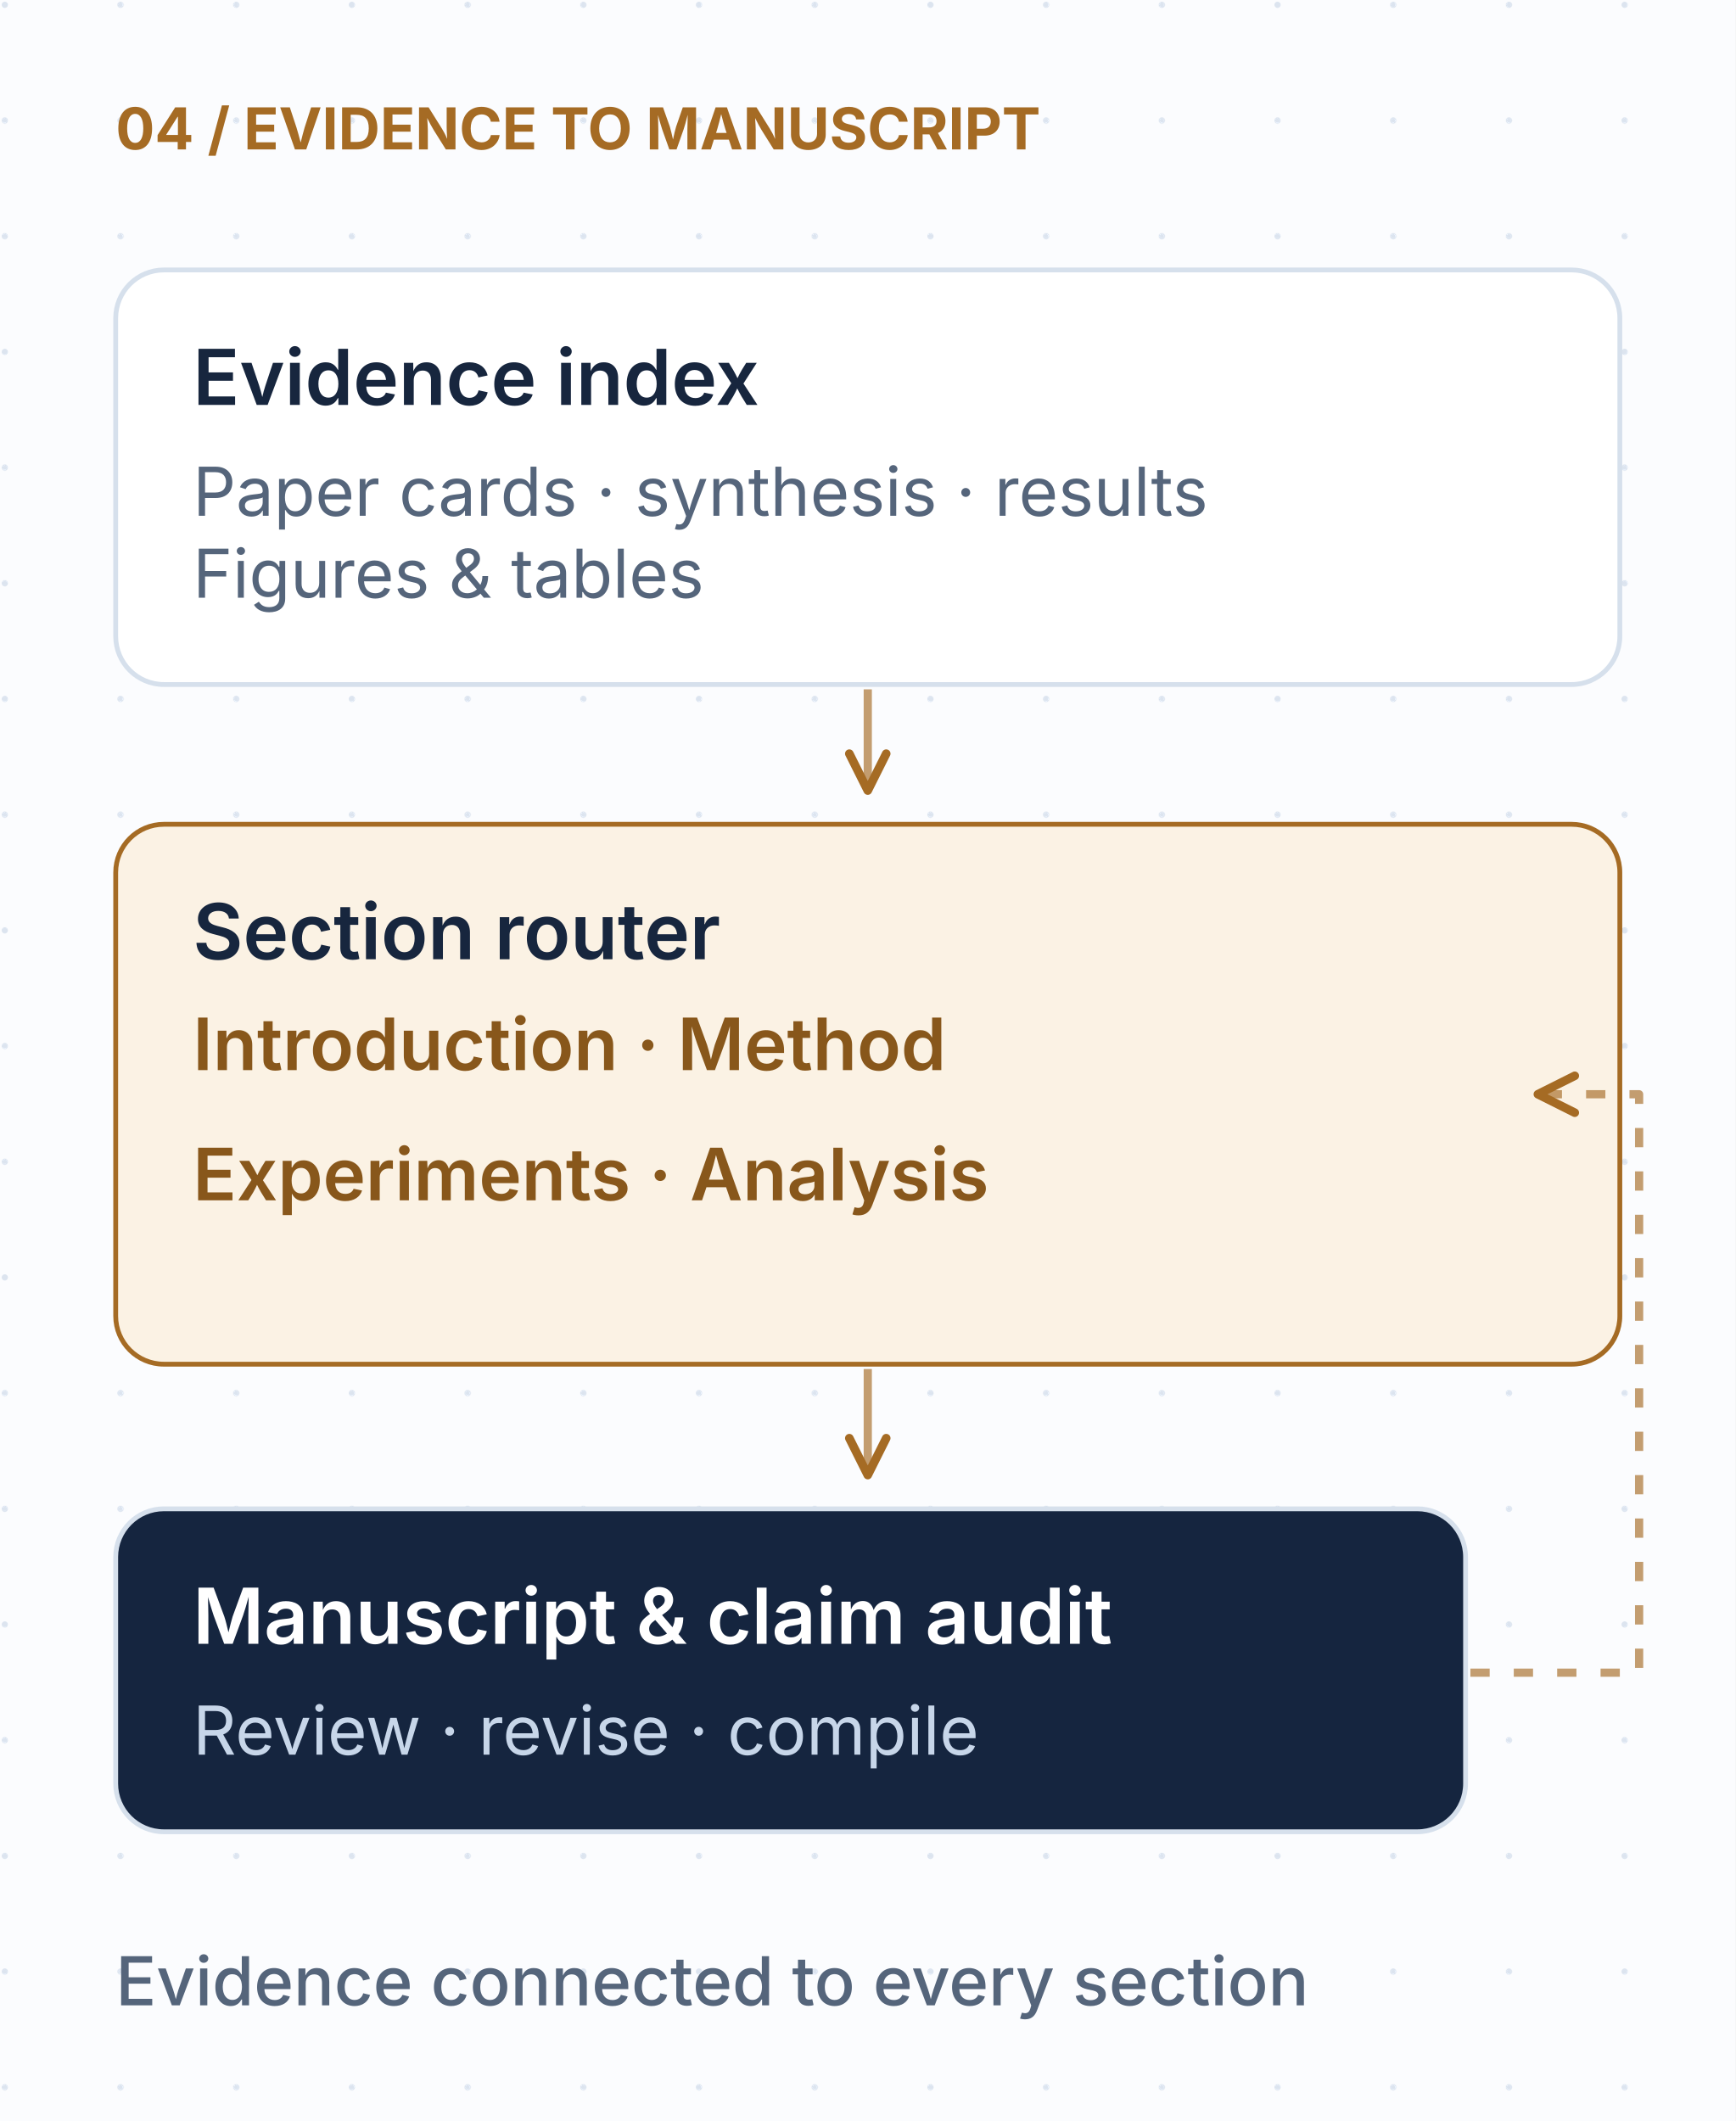
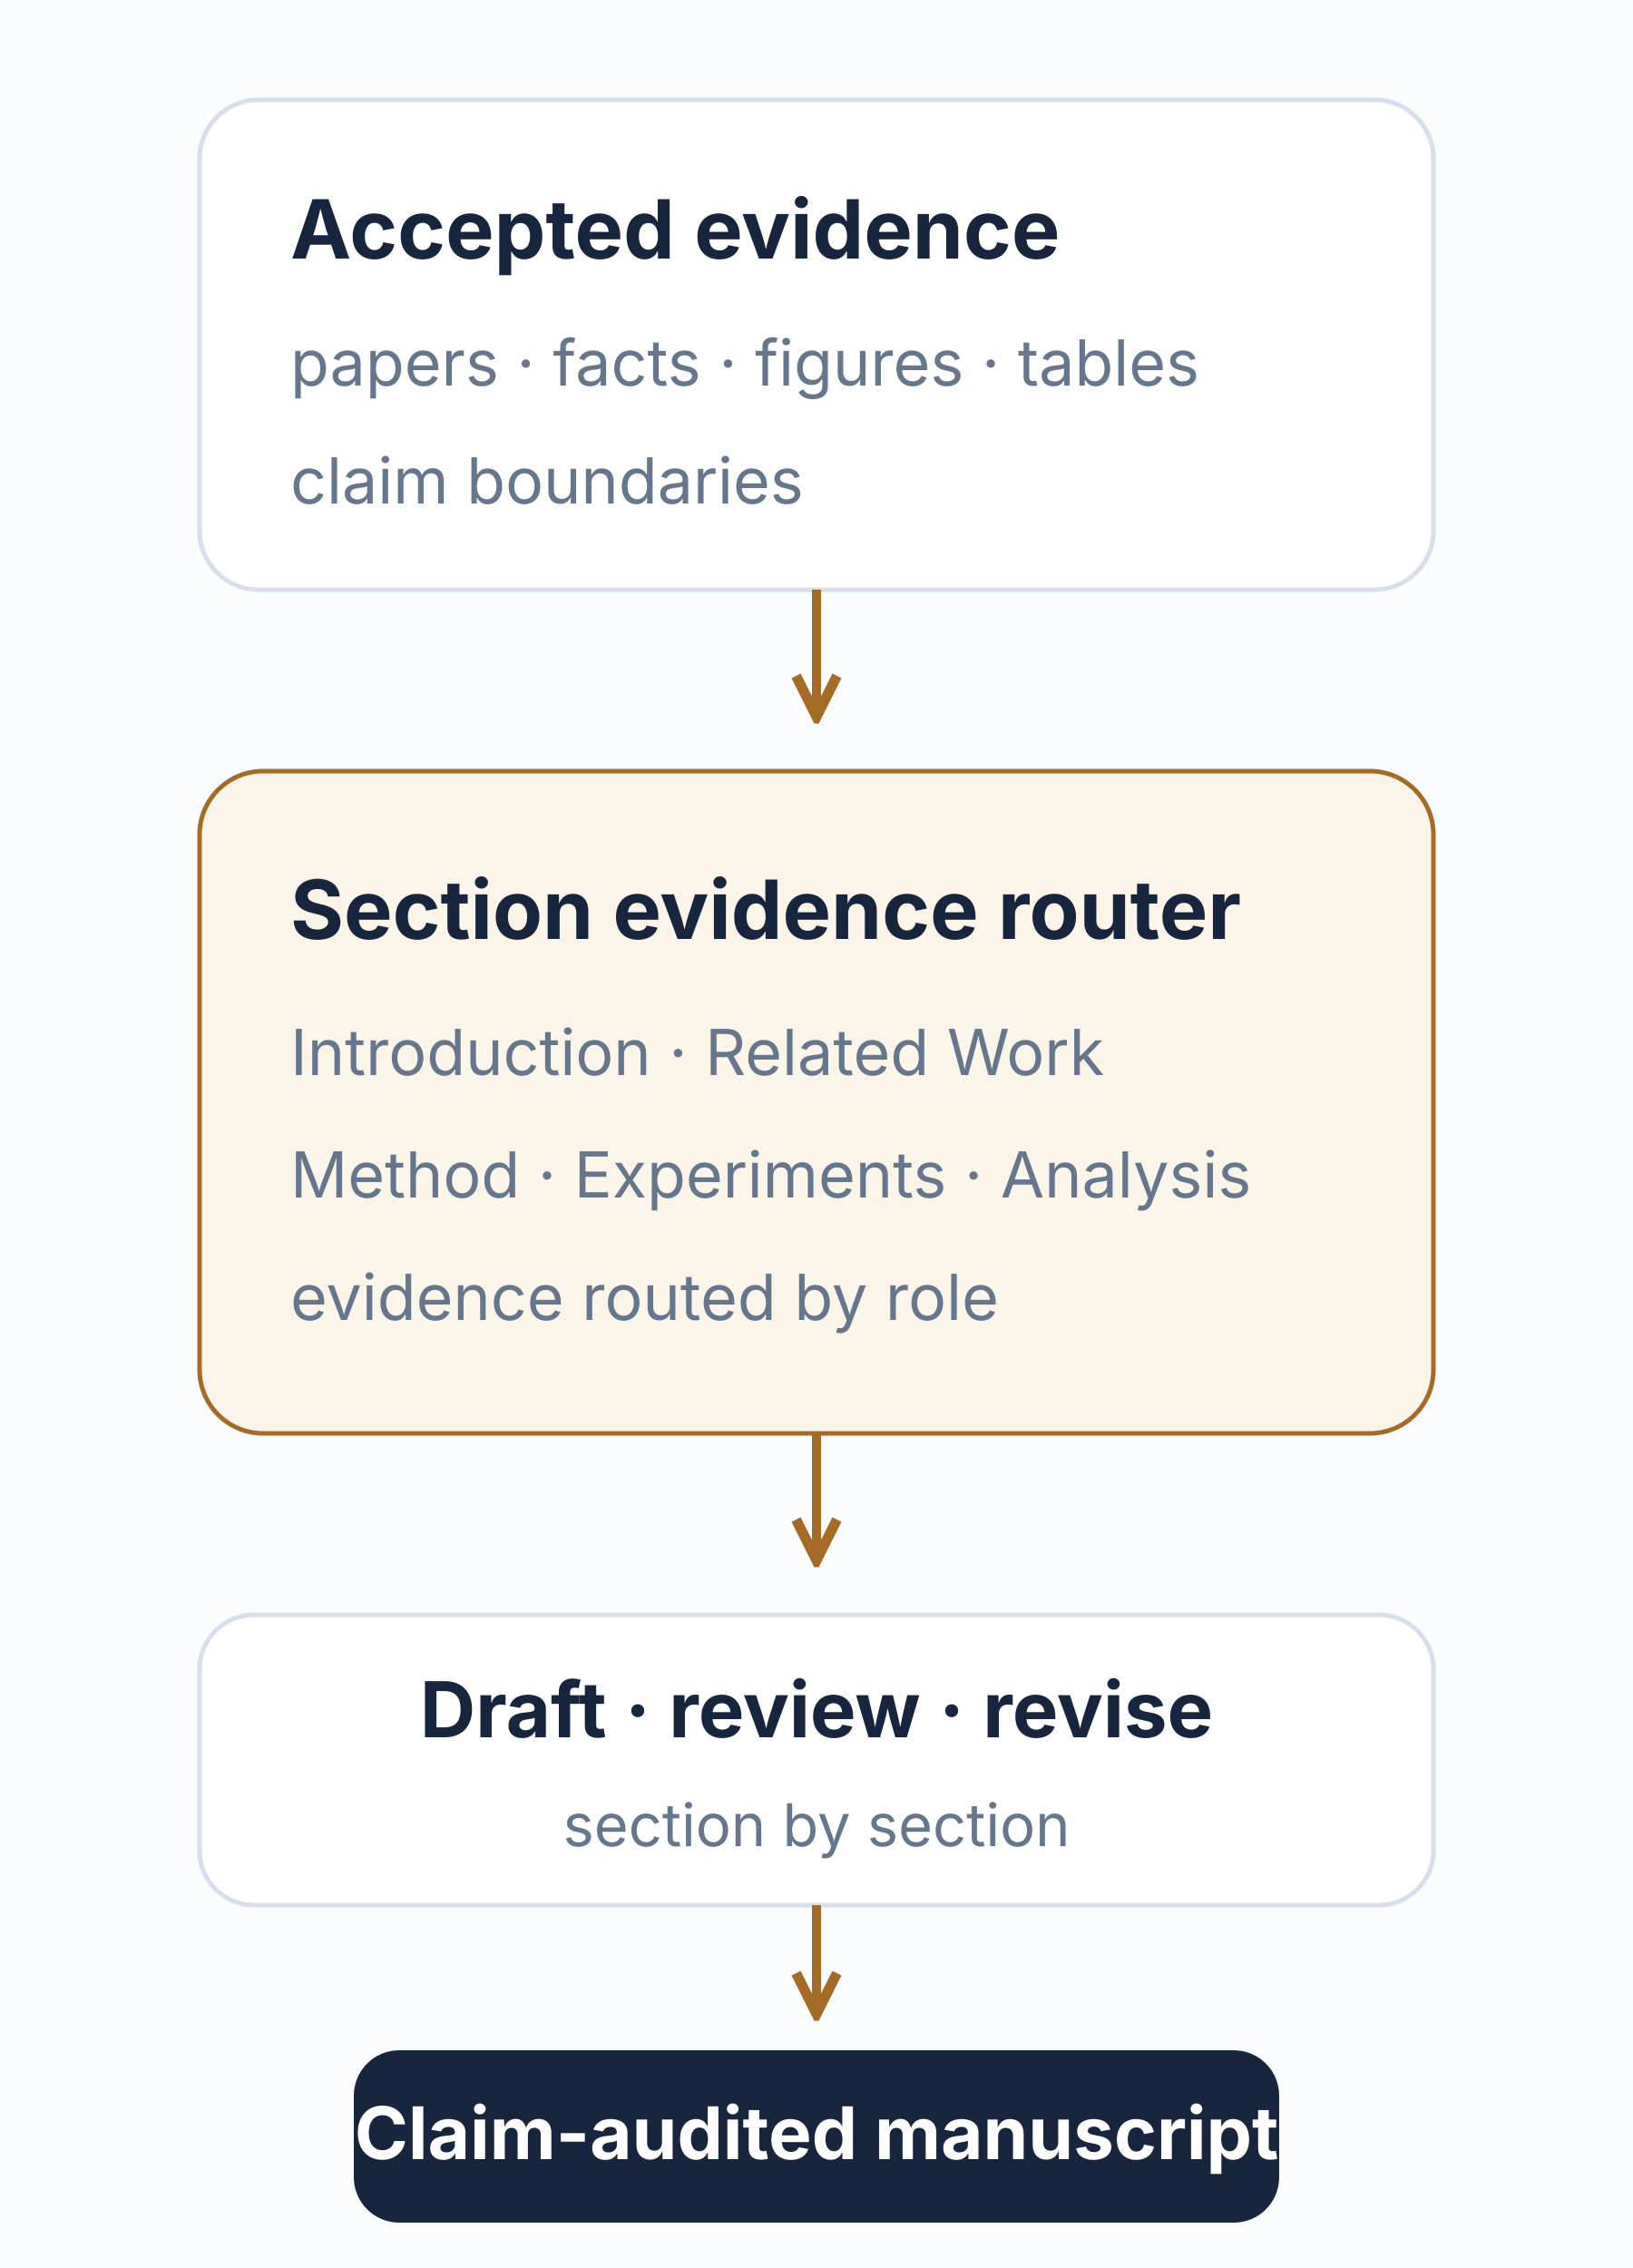
- <svg xmlns="http://www.w3.org/2000/svg" viewBox="0 0 360 440" font-family="system-ui, -apple-system, Segoe UI, sans-serif" role="img" aria-labelledby="title desc">
+ <svg xmlns="http://www.w3.org/2000/svg" viewBox="0 0 360 500" font-family="system-ui,-apple-system,Segoe UI,sans-serif" role="img" aria-labelledby="title desc">
  <defs>
-     <marker id="arrow" viewBox="0 0 8 8" refX="7" refY="4" markerWidth="6" markerHeight="6" orient="auto">
-       <path d="M1 1 L7 4 L1 7" fill="none" stroke="#a56b24" stroke-width="1.4" stroke-linecap="round" stroke-linejoin="round" />
+     <marker id="a" viewBox="0 0 8 8" refX="7" refY="4" markerWidth="6" markerHeight="6" orient="auto">
+       <path d="M1 1L7 4L1 7" fill="none" stroke="#a56b24" stroke-width="1.5" />
    </marker>
-     <pattern id="grid" width="24" height="24" patternUnits="userSpaceOnUse">
-       <circle cx="1" cy="1" r=".65" fill="#dce4ef" />
-     </pattern>
  </defs>
-   <rect width="360" height="440" fill="#fbfcfe" />
-   <rect width="360" height="440" fill="url(#grid)" />
-   <text x="24" y="31" fill="#a56b24" font-size="12" font-weight="700" text-anchor="start">04 / EVIDENCE TO MANUSCRIPT</text>
-   <rect x="24" y="56" width="312" height="86" rx="10" fill="#fff" stroke="#d6e0ec" />
-   <text x="40" y="84" fill="#17263e" font-size="16" font-weight="600" text-anchor="start">Evidence index</text>
-   <text x="40" y="107" fill="#55657b" font-size="14" font-weight="400" text-anchor="start">Paper cards · synthesis · results</text>
-   <text x="40" y="124" fill="#55657b" font-size="14" font-weight="400" text-anchor="start">Figures &amp; tables</text>
-   <path d="M180 143 V164" fill="none" stroke="#a56b24" stroke-opacity=".65" stroke-width="1.7" stroke-linejoin="round" marker-end="url(#arrow)" />
-   <rect x="24" y="171" width="312" height="112" rx="10" fill="#fbf2e4" stroke="#a56b24" />
-   <text x="40" y="199" fill="#17263e" font-size="16" font-weight="600" text-anchor="start">Section router</text>
-   <text x="40" y="222" fill="#88571b" font-size="15" font-weight="600" text-anchor="start">Introduction · Method</text>
-   <text x="40" y="249" fill="#88571b" font-size="15" font-weight="600" text-anchor="start">Experiments · Analysis</text>
-   <path d="M180 284 V306" fill="none" stroke="#a56b24" stroke-opacity=".65" stroke-width="1.7" stroke-linejoin="round" marker-end="url(#arrow)" />
-   <rect x="24" y="313" width="280" height="67" rx="10" fill="#15253f" stroke="#d6e0ec" />
-   <text x="40" y="341" fill="#fff" font-size="16" font-weight="600" text-anchor="start">Manuscript &amp; claim audit</text>
-   <text x="40" y="364" fill="#c7d6e9" font-size="14" font-weight="400" text-anchor="start">Review · revise · compile</text>
-   <path d="M305 347 H340 V227 H319" fill="none" stroke="#a56b24" stroke-opacity=".65" stroke-width="1.7" stroke-linejoin="round" stroke-dasharray="4 5" marker-end="url(#arrow)" />
-   <text x="24" y="416" fill="#55657b" font-size="14" font-weight="500" text-anchor="start">Evidence connected to every section</text>
+   <rect width="360" height="500" fill="#fbfcfe" />
+   <rect x="44" y="22" width="272" height="108" rx="13" fill="#fff" stroke="#d5e0ec" />
+   <text x="64" y="57" fill="#17263e" font-size="18" font-weight="650">Accepted evidence</text>
+   <text x="64" y="85" fill="#66778d" font-size="14">papers · facts · figures · tables</text>
+   <text x="64" y="111" fill="#66778d" font-size="14">claim boundaries</text>
+   <path d="M180 130V158" stroke="#a56b24" stroke-width="2" marker-end="url(#a)" />
+   <rect x="44" y="170" width="272" height="146" rx="14" fill="#fbf4e9" stroke="#a56b24" />
+   <text x="64" y="207" fill="#17263e" font-size="18" font-weight="650">Section evidence router</text>
+   <text x="64" y="237" fill="#66778d" font-size="14">Introduction · Related Work</text>
+   <text x="64" y="264" fill="#66778d" font-size="14">Method · Experiments · Analysis</text>
+   <text x="64" y="291" fill="#66778d" font-size="14">evidence routed by role</text>
+   <path d="M180 316V344" stroke="#a56b24" stroke-width="2" marker-end="url(#a)" />
+   <rect x="44" y="356" width="272" height="64" rx="12" fill="#fff" stroke="#d5e0ec" />
+   <text x="180" y="383" fill="#17263e" font-size="17" font-weight="650" text-anchor="middle">Draft · review · revise</text>
+   <text x="180" y="407" fill="#66778d" font-size="13" text-anchor="middle">section by section</text>
+   <path d="M180 420V444" stroke="#a56b24" stroke-width="2" marker-end="url(#a)" />
+   <rect x="78" y="452" width="204" height="38" rx="10" fill="#17263e" />
+   <text x="180" y="476" fill="#fff" font-size="16" font-weight="650" text-anchor="middle">Claim-audited manuscript</text>
</svg>
